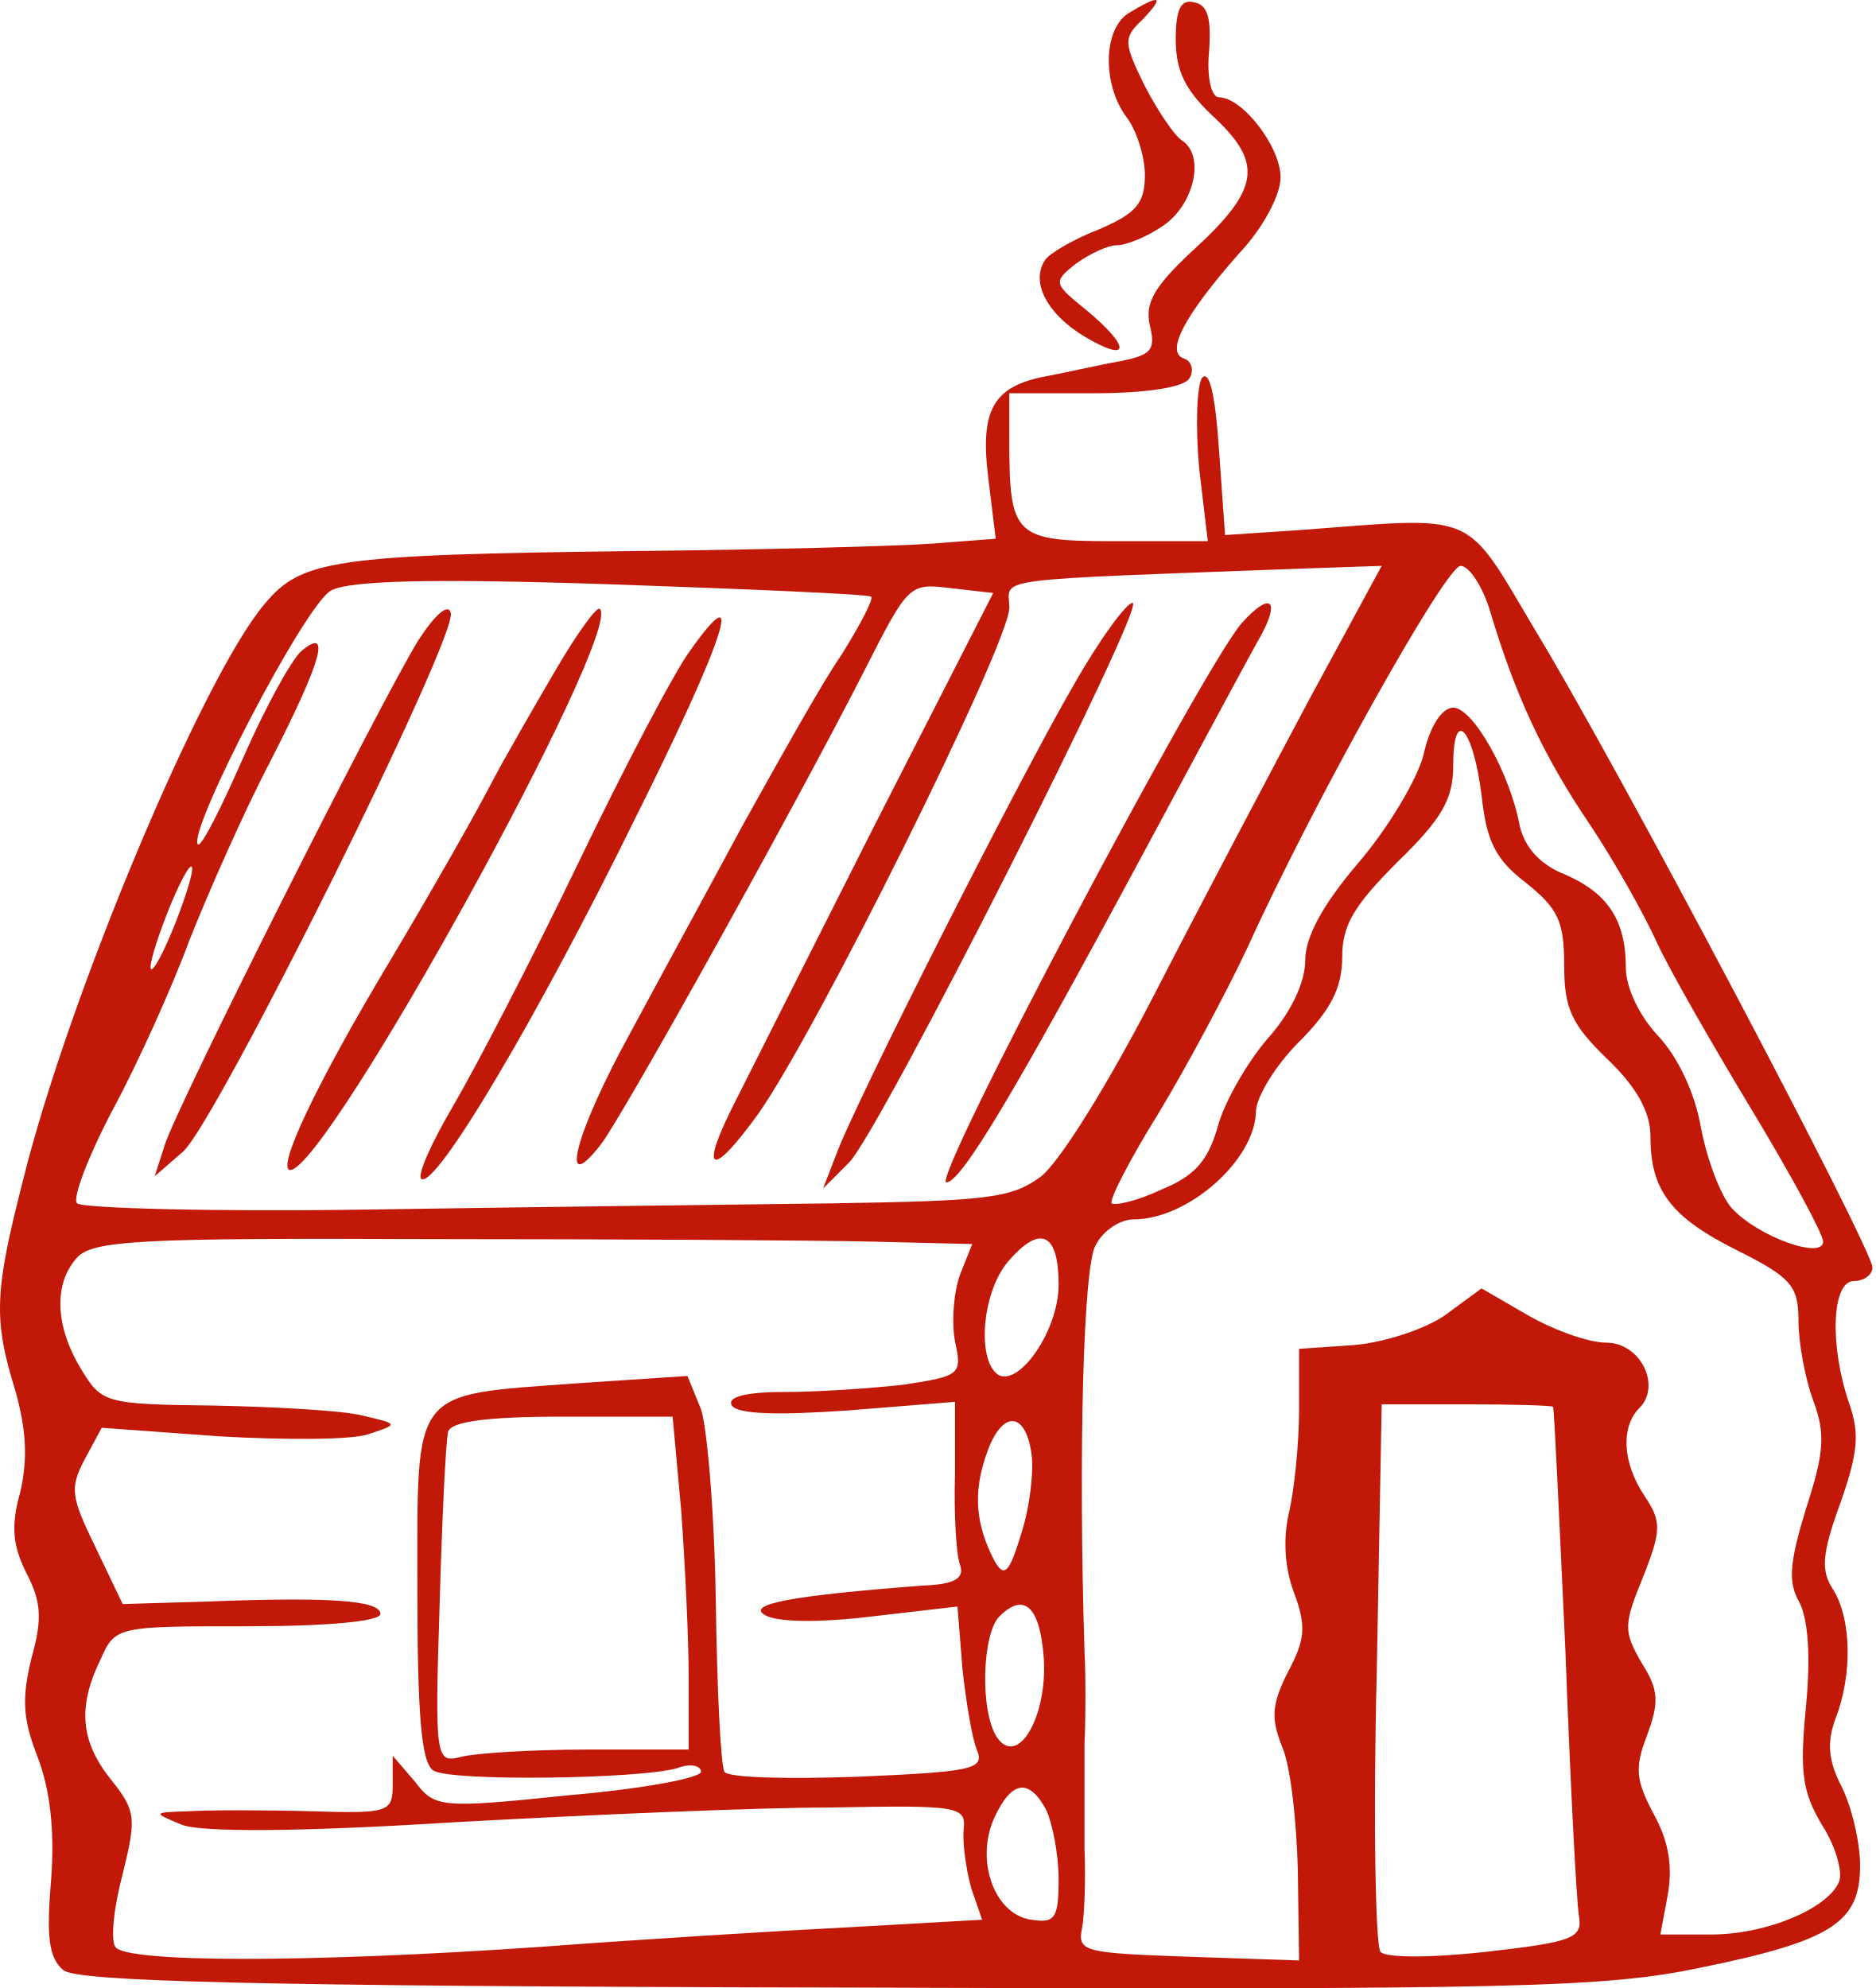
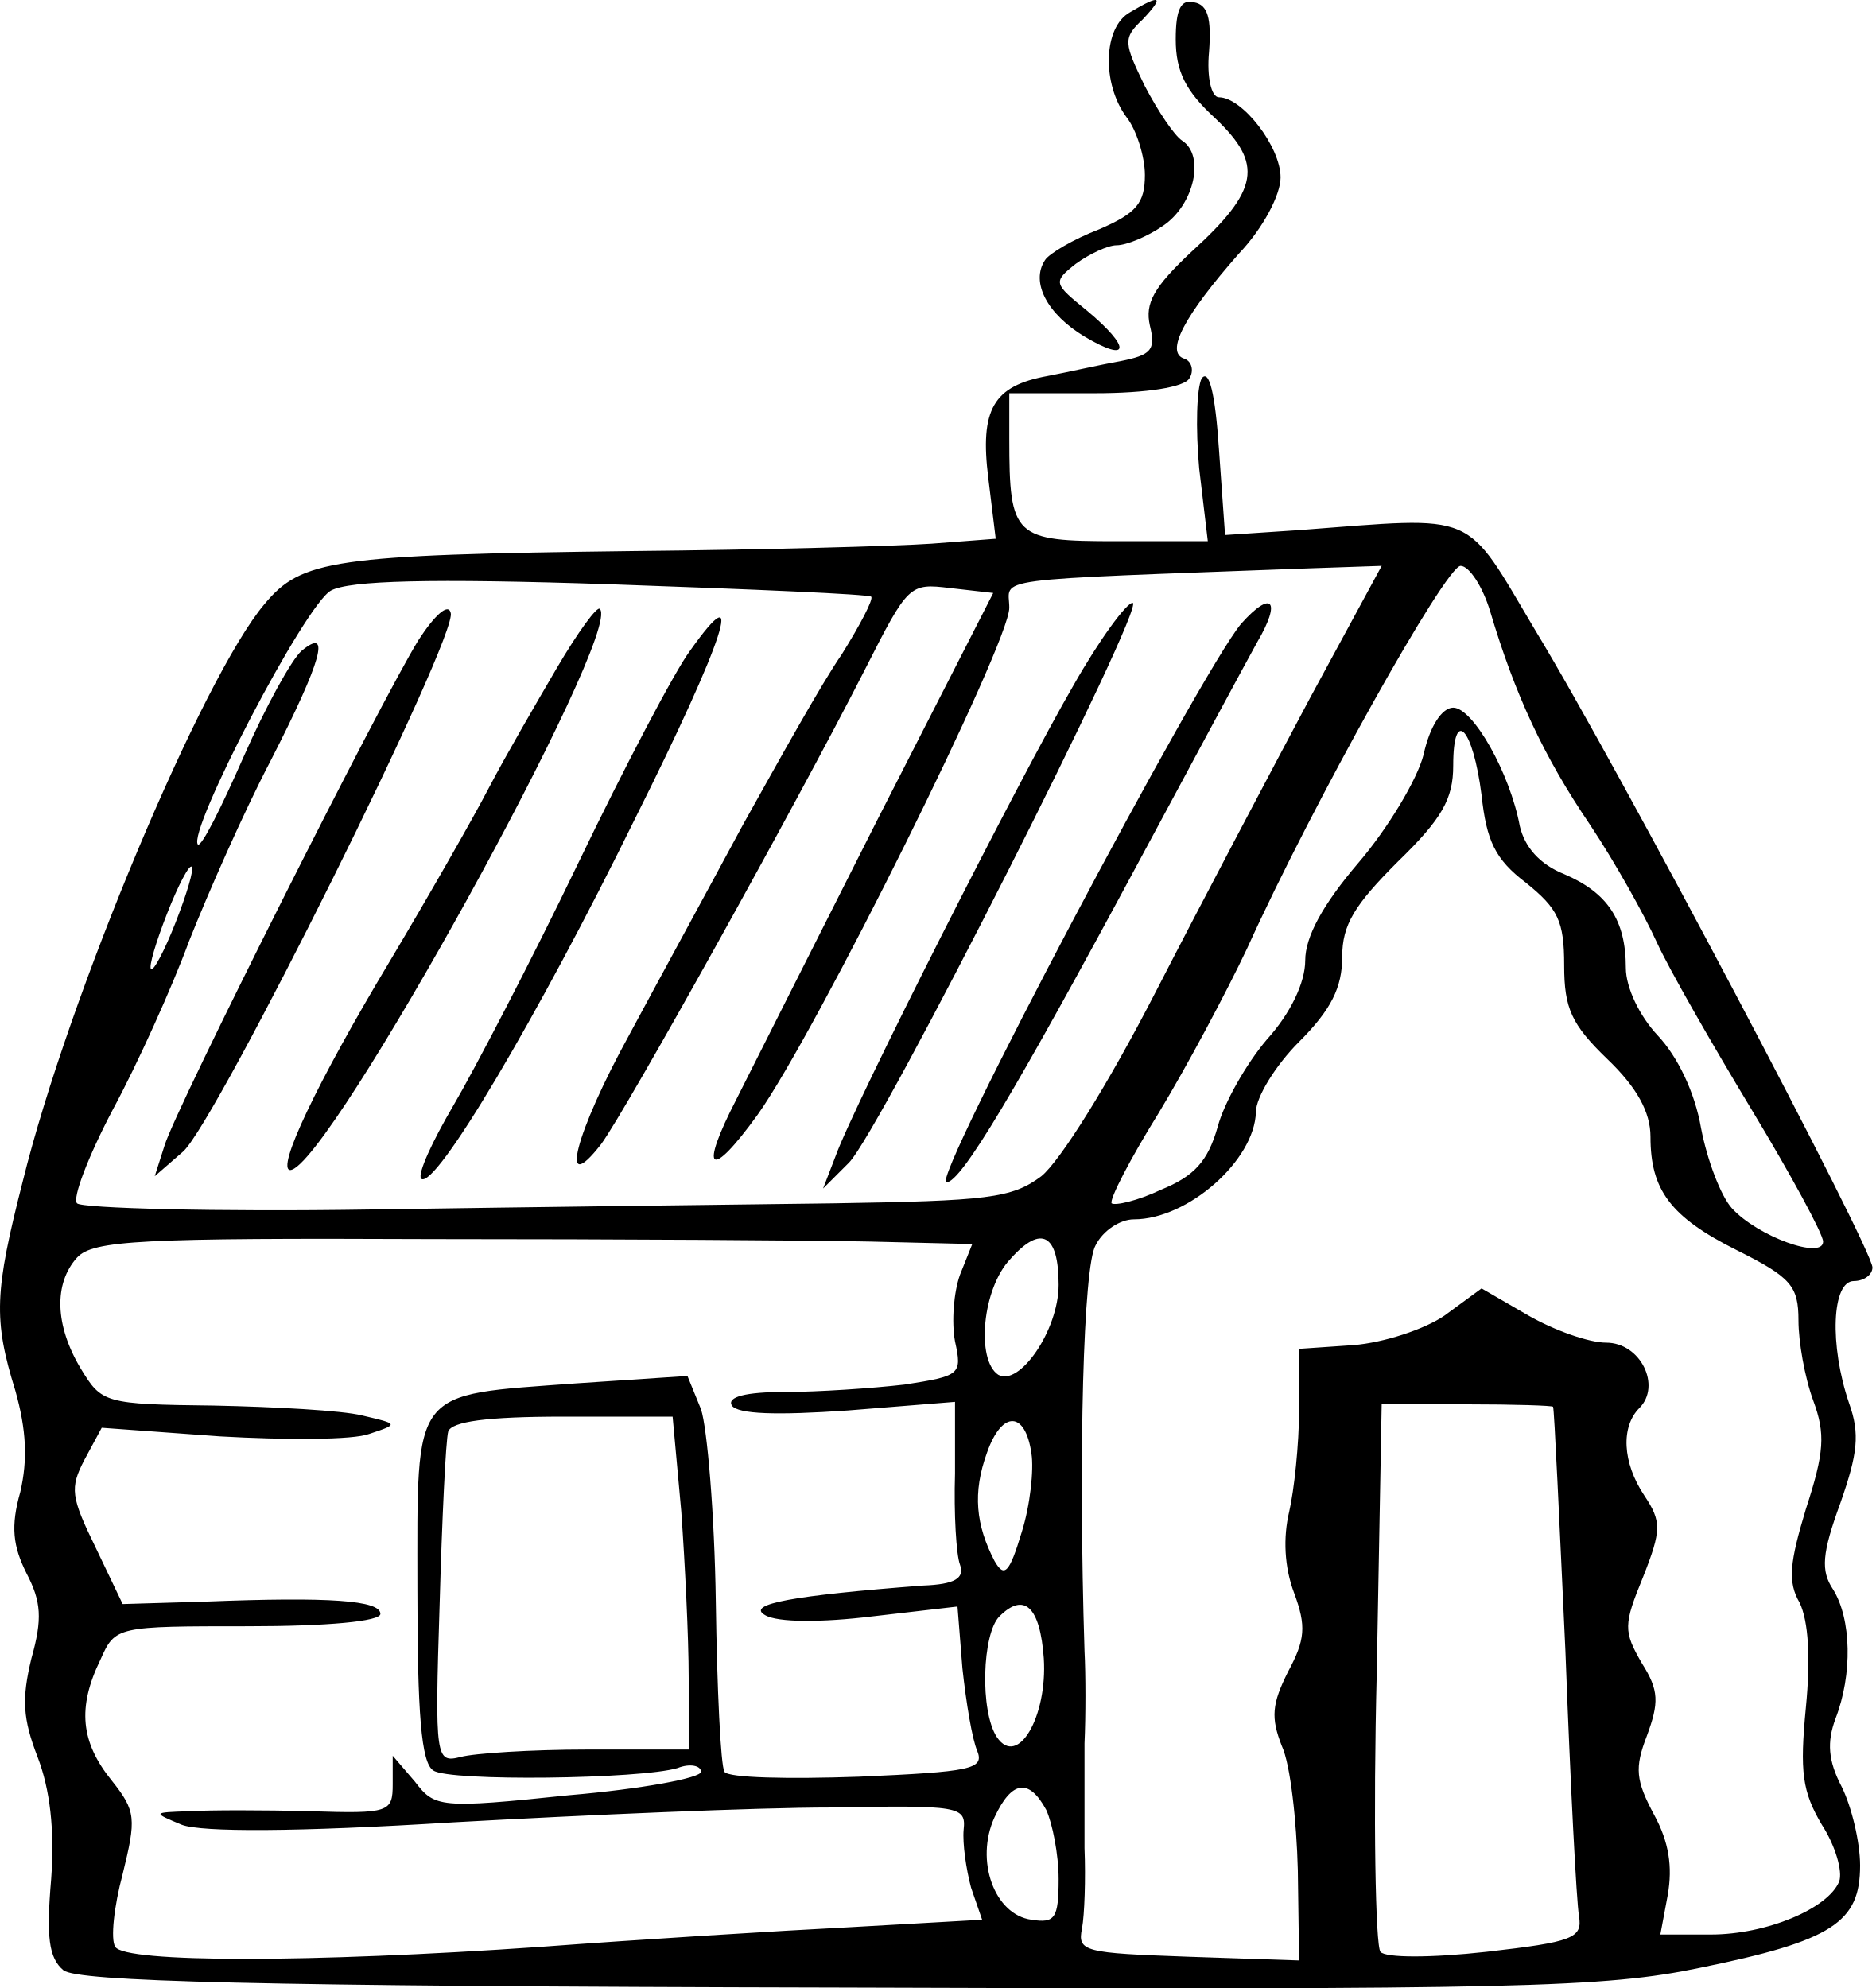
<svg xmlns="http://www.w3.org/2000/svg" width="50" height="53" viewBox="0 0 50 53" fill="none">
-   <path d="M30.127 0.326C29.404 0.721 29.371 2.233 30.028 3.12C30.291 3.449 30.521 4.172 30.521 4.665C30.521 5.422 30.291 5.685 29.305 6.112C28.615 6.375 27.957 6.769 27.859 6.934C27.464 7.525 27.924 8.38 28.911 8.972C30.127 9.695 30.16 9.268 28.976 8.281C28.089 7.558 28.056 7.525 28.68 7.032C29.042 6.769 29.535 6.539 29.765 6.539C30.028 6.539 30.587 6.309 31.014 6.013C31.836 5.454 32.132 4.14 31.508 3.745C31.31 3.614 30.883 2.989 30.521 2.299C29.962 1.148 29.93 1.017 30.456 0.524C31.047 -0.101 30.949 -0.167 30.127 0.326Z" fill="#C21807" />
-   <path d="M31.343 1.049C31.343 1.904 31.606 2.43 32.395 3.153C33.677 4.37 33.579 5.06 31.771 6.704C30.752 7.657 30.521 8.084 30.653 8.676C30.817 9.333 30.686 9.465 29.864 9.629C29.305 9.728 28.451 9.925 27.925 10.024C26.478 10.287 26.117 10.911 26.347 12.752L26.544 14.363L24.835 14.494C23.881 14.56 20.331 14.659 16.88 14.691C8.859 14.79 8.037 14.922 7.051 16.105C5.407 18.044 1.824 26.558 0.608 31.489C-0.148 34.448 -0.181 35.171 0.41 37.078C0.706 38.13 0.739 38.918 0.542 39.773C0.279 40.694 0.345 41.219 0.706 41.943C1.101 42.699 1.134 43.159 0.838 44.211C0.575 45.296 0.608 45.822 1.002 46.841C1.331 47.695 1.462 48.78 1.364 50.095C1.232 51.64 1.298 52.199 1.693 52.528C2.087 52.823 6.623 52.955 22.369 52.988C40.515 53.053 42.783 52.988 45.314 52.462C48.864 51.739 49.587 51.245 49.587 49.733C49.587 49.109 49.357 48.156 49.094 47.63C48.733 46.939 48.7 46.446 48.93 45.822C49.39 44.638 49.357 43.159 48.864 42.37C48.536 41.877 48.568 41.417 49.062 40.069C49.522 38.754 49.587 38.228 49.292 37.406C48.766 35.861 48.831 34.152 49.423 34.152C49.686 34.152 49.916 33.987 49.916 33.79C49.916 33.297 43.177 20.51 40.942 16.828C39.003 13.574 39.463 13.771 34.631 14.133L32.658 14.264L32.494 11.963C32.395 10.484 32.231 9.826 32.034 10.089C31.902 10.352 31.869 11.404 31.968 12.489L32.198 14.428H29.765C27.037 14.428 26.906 14.33 26.906 11.7V10.484H29.174C30.587 10.484 31.573 10.319 31.705 10.089C31.836 9.892 31.771 9.629 31.573 9.563C31.047 9.399 31.573 8.413 33.02 6.769C33.677 6.079 34.138 5.191 34.138 4.731C34.138 3.909 33.118 2.594 32.494 2.594C32.297 2.594 32.165 2.069 32.231 1.378C32.297 0.491 32.198 0.129 31.836 0.063C31.475 -0.035 31.343 0.261 31.343 1.049ZM34.926 18.603C33.874 20.576 32.034 24.06 30.817 26.427C29.535 28.925 28.253 30.963 27.76 31.358C26.971 31.95 26.314 32.015 22.205 32.081C19.641 32.114 14.118 32.18 9.911 32.245C5.736 32.311 2.186 32.212 2.054 32.081C1.923 31.95 2.35 30.832 3.007 29.583C3.665 28.366 4.585 26.328 5.045 25.079C5.539 23.83 6.492 21.66 7.215 20.28C8.596 17.584 8.826 16.697 8.037 17.354C7.774 17.584 7.084 18.833 6.492 20.181C5.9 21.529 5.374 22.581 5.276 22.515C4.98 22.186 8.135 16.105 8.826 15.743C9.319 15.48 11.423 15.415 16.321 15.579C20.068 15.71 23.158 15.842 23.224 15.908C23.29 15.973 22.928 16.664 22.435 17.453C21.909 18.209 20.759 20.28 19.805 21.989C18.885 23.698 17.504 26.23 16.781 27.577C15.335 30.207 14.874 31.982 16.025 30.503C16.682 29.616 21.252 21.397 23.059 17.847C24.21 15.579 24.243 15.546 25.328 15.678L26.478 15.809L23.355 21.923C21.646 25.309 19.97 28.629 19.641 29.287C18.622 31.259 18.918 31.489 20.2 29.714C21.745 27.545 26.906 17.157 26.906 16.204C26.906 15.382 26.149 15.48 34.894 15.152L36.833 15.086L34.926 18.603ZM39.726 16.302C40.383 18.505 41.139 20.148 42.388 21.989C43.046 22.975 43.835 24.389 44.163 25.112C44.492 25.835 45.643 27.84 46.695 29.583C47.747 31.325 48.601 32.903 48.601 33.1C48.601 33.593 46.859 32.968 46.169 32.212C45.873 31.884 45.511 30.93 45.347 30.076C45.183 29.122 44.722 28.169 44.196 27.61C43.703 27.084 43.342 26.328 43.342 25.802C43.342 24.52 42.849 23.797 41.698 23.304C41.041 23.041 40.646 22.581 40.515 22.022C40.252 20.608 39.266 18.866 38.74 18.866C38.444 18.866 38.115 19.359 37.951 20.115C37.786 20.773 36.997 22.088 36.208 23.008C35.255 24.126 34.795 24.98 34.795 25.605C34.795 26.197 34.401 27.019 33.776 27.709C33.217 28.366 32.625 29.418 32.461 30.043C32.198 30.963 31.836 31.358 30.949 31.719C30.324 32.015 29.733 32.147 29.634 32.081C29.568 31.982 30.127 30.898 30.883 29.681C31.639 28.432 32.691 26.46 33.25 25.276C34.992 21.43 38.542 15.086 38.937 15.086C39.167 15.086 39.529 15.645 39.726 16.302ZM39.496 21.2C39.627 22.416 39.857 22.91 40.679 23.534C41.534 24.224 41.698 24.553 41.698 25.737C41.698 26.887 41.895 27.314 42.849 28.235C43.638 28.991 43.999 29.648 43.999 30.306C43.999 31.719 44.525 32.443 46.3 33.33C47.747 34.053 47.944 34.283 47.944 35.204C47.944 35.763 48.108 36.716 48.338 37.34C48.667 38.228 48.634 38.721 48.141 40.233C47.714 41.647 47.648 42.173 47.977 42.732C48.207 43.225 48.273 44.178 48.141 45.526C47.977 47.235 48.042 47.761 48.568 48.649C48.93 49.207 49.127 49.898 49.029 50.161C48.733 50.884 47.089 51.574 45.61 51.574H44.262L44.459 50.522C44.591 49.766 44.492 49.109 44.098 48.386C43.605 47.465 43.572 47.136 43.901 46.282C44.229 45.394 44.229 45.066 43.769 44.342C43.276 43.488 43.276 43.323 43.802 42.041C44.295 40.792 44.295 40.562 43.835 39.872C43.243 38.984 43.21 38.031 43.703 37.538C44.295 36.946 43.736 35.795 42.816 35.795C42.356 35.795 41.435 35.467 40.745 35.072L39.496 34.349L38.51 35.072C37.984 35.434 36.899 35.795 36.077 35.861L34.631 35.96V37.603C34.631 38.491 34.499 39.74 34.368 40.299C34.203 40.989 34.236 41.778 34.499 42.469C34.828 43.356 34.795 43.718 34.335 44.572C33.907 45.427 33.874 45.789 34.17 46.545C34.401 47.038 34.565 48.55 34.598 49.865L34.631 52.265L31.672 52.166C28.911 52.067 28.714 52.035 28.845 51.41C28.911 51.048 28.944 50.095 28.911 49.273C28.911 48.451 28.911 47.202 28.911 46.479C28.944 45.756 28.944 44.638 28.911 44.014C28.746 38.754 28.878 33.757 29.207 33.199C29.404 32.804 29.864 32.508 30.226 32.508C31.672 32.508 33.447 30.93 33.48 29.648C33.48 29.254 34.006 28.399 34.631 27.775C35.485 26.92 35.781 26.328 35.781 25.506C35.781 24.652 36.11 24.126 37.26 22.975C38.444 21.825 38.74 21.299 38.74 20.411C38.74 18.833 39.266 19.392 39.496 21.2ZM4.684 24.586C4.388 25.342 4.092 25.901 4.026 25.835C3.961 25.77 4.158 25.112 4.454 24.356C4.75 23.6 5.045 23.041 5.111 23.107C5.177 23.173 4.98 23.83 4.684 24.586ZM23.191 33.1L25.919 33.166L25.591 33.987C25.426 34.448 25.361 35.237 25.459 35.763C25.656 36.65 25.591 36.683 24.111 36.913C23.257 37.012 21.81 37.11 20.923 37.11C19.871 37.11 19.378 37.242 19.509 37.472C19.674 37.702 20.693 37.735 22.599 37.603L25.459 37.373V39.28C25.426 40.365 25.492 41.45 25.591 41.712C25.722 42.074 25.459 42.239 24.605 42.271C21.153 42.534 19.871 42.764 20.397 43.06C20.726 43.258 21.909 43.258 23.257 43.093L25.525 42.83L25.656 44.474C25.755 45.394 25.919 46.38 26.051 46.676C26.248 47.169 25.887 47.235 22.895 47.367C21.021 47.432 19.411 47.4 19.312 47.235C19.213 47.071 19.115 45.033 19.082 42.699C19.049 40.365 18.852 38.064 18.688 37.571L18.326 36.683L15.367 36.88C10.93 37.209 11.127 36.946 11.127 42.37C11.127 45.657 11.226 47.005 11.554 47.202C11.982 47.498 17.077 47.432 18.063 47.136C18.392 47.005 18.688 47.071 18.688 47.235C18.688 47.4 17.11 47.695 15.17 47.86C11.719 48.221 11.587 48.188 11.061 47.498L10.469 46.808V47.564C10.469 48.32 10.371 48.353 8.267 48.287C7.018 48.254 5.604 48.254 5.045 48.287C4.059 48.32 4.059 48.32 4.848 48.649C5.374 48.846 7.872 48.846 12.08 48.583C15.63 48.386 20.167 48.188 22.139 48.188C25.591 48.123 25.755 48.156 25.689 48.78C25.656 49.142 25.755 49.832 25.887 50.325L26.182 51.18L22.698 51.377C20.759 51.476 17.044 51.706 14.414 51.903C8.267 52.33 3.336 52.33 3.073 51.903C2.942 51.706 3.04 50.818 3.27 49.964C3.632 48.484 3.632 48.287 2.975 47.465C2.153 46.446 2.054 45.526 2.679 44.244C3.073 43.356 3.106 43.356 6.623 43.356C8.727 43.356 10.141 43.225 10.141 43.027C10.141 42.666 8.793 42.567 5.473 42.699L3.27 42.764L2.547 41.252C1.89 39.905 1.857 39.675 2.251 38.918L2.712 38.064L5.867 38.294C7.61 38.392 9.418 38.392 9.845 38.228C10.634 37.965 10.634 37.965 9.648 37.735C9.122 37.603 7.314 37.505 5.703 37.472C2.777 37.439 2.712 37.406 2.153 36.486C1.462 35.335 1.43 34.218 2.054 33.527C2.481 33.067 3.731 33.001 11.521 33.034C16.452 33.034 21.712 33.067 23.191 33.1ZM28.221 34.251C28.221 35.467 27.169 36.979 26.61 36.65C26.018 36.256 26.182 34.349 26.939 33.56C27.76 32.64 28.221 32.903 28.221 34.251ZM41.402 37.505C41.435 37.571 41.567 40.496 41.731 44.014C41.862 47.531 42.027 50.72 42.093 51.081C42.191 51.673 41.928 51.772 39.627 52.035C38.148 52.199 36.932 52.199 36.8 52.035C36.669 51.87 36.603 48.517 36.702 44.572L36.833 37.439H39.101C40.35 37.439 41.402 37.472 41.402 37.505ZM18.162 40.299C18.26 41.68 18.359 43.652 18.359 44.737V46.643H15.663C14.151 46.643 12.639 46.742 12.277 46.841C11.62 47.005 11.587 46.906 11.719 42.797C11.784 40.496 11.883 38.392 11.949 38.162C12.047 37.899 12.968 37.768 15.006 37.768H17.931L18.162 40.299ZM27.497 38.754C27.563 39.181 27.464 40.135 27.234 40.858C26.906 41.943 26.774 42.074 26.511 41.614C26.018 40.661 25.919 39.806 26.314 38.721C26.708 37.603 27.333 37.603 27.497 38.754ZM27.826 44.211C27.925 45.756 27.136 47.136 26.577 46.315C26.117 45.624 26.182 43.553 26.643 43.093C27.3 42.436 27.727 42.83 27.826 44.211ZM27.892 48.254C28.056 48.616 28.221 49.438 28.221 50.095C28.221 51.147 28.122 51.278 27.497 51.18C26.511 51.048 25.985 49.602 26.511 48.451C26.971 47.465 27.431 47.4 27.892 48.254Z" fill="#C21807" />
-   <path d="M11.16 17.058C10.141 18.702 4.684 29.55 4.388 30.536L4.125 31.358L4.881 30.701C5.769 29.912 12.245 16.894 12.014 16.335C11.949 16.072 11.587 16.401 11.16 17.058Z" fill="#C21807" />
-   <path d="M14.841 17.814C14.283 18.768 13.461 20.181 13.033 21.003C12.606 21.825 11.423 23.896 10.404 25.605C8.431 28.892 7.347 31.193 7.741 31.193C8.76 31.128 16.616 16.861 15.992 16.236C15.926 16.138 15.4 16.861 14.841 17.814Z" fill="#C21807" />
-   <path d="M28.615 18.275C27.201 20.707 22.764 29.451 22.271 30.832L21.942 31.686L22.632 30.996C23.454 30.174 30.587 16.072 30.193 16.072C30.029 16.072 29.305 17.058 28.615 18.275Z" fill="#C21807" />
-   <path d="M33.085 16.631C31.968 17.979 24.802 31.522 25.229 31.522C25.623 31.522 27.07 29.09 30.357 22.975C31.77 20.346 33.184 17.716 33.513 17.124C34.17 16.006 33.907 15.711 33.085 16.631Z" fill="#C21807" />
-   <path d="M18.392 17.354C17.997 17.88 16.649 20.444 15.4 23.041C14.151 25.638 12.639 28.531 12.08 29.484C11.521 30.437 11.127 31.292 11.226 31.424C11.587 31.752 14.348 27.084 16.913 21.858C19.345 16.993 19.904 15.217 18.392 17.354Z" fill="#C21807" />
+   <path d="M30.127 0.326C29.404 0.721 29.371 2.233 30.028 3.12C30.291 3.449 30.521 4.172 30.521 4.665C30.521 5.422 30.291 5.685 29.305 6.112C28.615 6.375 27.957 6.769 27.859 6.934C27.464 7.525 27.924 8.38 28.911 8.972C30.127 9.695 30.16 9.268 28.976 8.281C28.089 7.558 28.056 7.525 28.68 7.032C29.042 6.769 29.535 6.539 29.765 6.539C30.028 6.539 30.587 6.309 31.014 6.013C31.836 5.454 32.132 4.14 31.508 3.745C31.31 3.614 30.883 2.989 30.521 2.299C29.962 1.148 29.93 1.017 30.456 0.524C31.047 -0.101 30.949 -0.167 30.127 0.326Z" fill="currentColor" />
+   <path d="M31.343 1.049C31.343 1.904 31.606 2.43 32.395 3.153C33.677 4.37 33.579 5.06 31.771 6.704C30.752 7.657 30.521 8.084 30.653 8.676C30.817 9.333 30.686 9.465 29.864 9.629C29.305 9.728 28.451 9.925 27.925 10.024C26.478 10.287 26.117 10.911 26.347 12.752L26.544 14.363L24.835 14.494C23.881 14.56 20.331 14.659 16.88 14.691C8.859 14.79 8.037 14.922 7.051 16.105C5.407 18.044 1.824 26.558 0.608 31.489C-0.148 34.448 -0.181 35.171 0.41 37.078C0.706 38.13 0.739 38.918 0.542 39.773C0.279 40.694 0.345 41.219 0.706 41.943C1.101 42.699 1.134 43.159 0.838 44.211C0.575 45.296 0.608 45.822 1.002 46.841C1.331 47.695 1.462 48.78 1.364 50.095C1.232 51.64 1.298 52.199 1.693 52.528C2.087 52.823 6.623 52.955 22.369 52.988C40.515 53.053 42.783 52.988 45.314 52.462C48.864 51.739 49.587 51.245 49.587 49.733C49.587 49.109 49.357 48.156 49.094 47.63C48.733 46.939 48.7 46.446 48.93 45.822C49.39 44.638 49.357 43.159 48.864 42.37C48.536 41.877 48.568 41.417 49.062 40.069C49.522 38.754 49.587 38.228 49.292 37.406C48.766 35.861 48.831 34.152 49.423 34.152C49.686 34.152 49.916 33.987 49.916 33.79C49.916 33.297 43.177 20.51 40.942 16.828C39.003 13.574 39.463 13.771 34.631 14.133L32.658 14.264L32.494 11.963C32.395 10.484 32.231 9.826 32.034 10.089C31.902 10.352 31.869 11.404 31.968 12.489L32.198 14.428H29.765C27.037 14.428 26.906 14.33 26.906 11.7V10.484H29.174C30.587 10.484 31.573 10.319 31.705 10.089C31.836 9.892 31.771 9.629 31.573 9.563C31.047 9.399 31.573 8.413 33.02 6.769C33.677 6.079 34.138 5.191 34.138 4.731C34.138 3.909 33.118 2.594 32.494 2.594C32.297 2.594 32.165 2.069 32.231 1.378C32.297 0.491 32.198 0.129 31.836 0.063C31.475 -0.035 31.343 0.261 31.343 1.049ZM34.926 18.603C33.874 20.576 32.034 24.06 30.817 26.427C29.535 28.925 28.253 30.963 27.76 31.358C26.971 31.95 26.314 32.015 22.205 32.081C19.641 32.114 14.118 32.18 9.911 32.245C5.736 32.311 2.186 32.212 2.054 32.081C1.923 31.95 2.35 30.832 3.007 29.583C3.665 28.366 4.585 26.328 5.045 25.079C5.539 23.83 6.492 21.66 7.215 20.28C8.596 17.584 8.826 16.697 8.037 17.354C7.774 17.584 7.084 18.833 6.492 20.181C5.9 21.529 5.374 22.581 5.276 22.515C4.98 22.186 8.135 16.105 8.826 15.743C9.319 15.48 11.423 15.415 16.321 15.579C20.068 15.71 23.158 15.842 23.224 15.908C23.29 15.973 22.928 16.664 22.435 17.453C21.909 18.209 20.759 20.28 19.805 21.989C18.885 23.698 17.504 26.23 16.781 27.577C15.335 30.207 14.874 31.982 16.025 30.503C16.682 29.616 21.252 21.397 23.059 17.847C24.21 15.579 24.243 15.546 25.328 15.678L26.478 15.809L23.355 21.923C21.646 25.309 19.97 28.629 19.641 29.287C18.622 31.259 18.918 31.489 20.2 29.714C21.745 27.545 26.906 17.157 26.906 16.204C26.906 15.382 26.149 15.48 34.894 15.152L36.833 15.086L34.926 18.603ZM39.726 16.302C40.383 18.505 41.139 20.148 42.388 21.989C43.046 22.975 43.835 24.389 44.163 25.112C44.492 25.835 45.643 27.84 46.695 29.583C47.747 31.325 48.601 32.903 48.601 33.1C48.601 33.593 46.859 32.968 46.169 32.212C45.873 31.884 45.511 30.93 45.347 30.076C45.183 29.122 44.722 28.169 44.196 27.61C43.703 27.084 43.342 26.328 43.342 25.802C43.342 24.52 42.849 23.797 41.698 23.304C41.041 23.041 40.646 22.581 40.515 22.022C40.252 20.608 39.266 18.866 38.74 18.866C38.444 18.866 38.115 19.359 37.951 20.115C37.786 20.773 36.997 22.088 36.208 23.008C35.255 24.126 34.795 24.98 34.795 25.605C34.795 26.197 34.401 27.019 33.776 27.709C33.217 28.366 32.625 29.418 32.461 30.043C32.198 30.963 31.836 31.358 30.949 31.719C30.324 32.015 29.733 32.147 29.634 32.081C29.568 31.982 30.127 30.898 30.883 29.681C31.639 28.432 32.691 26.46 33.25 25.276C34.992 21.43 38.542 15.086 38.937 15.086C39.167 15.086 39.529 15.645 39.726 16.302ZM39.496 21.2C39.627 22.416 39.857 22.91 40.679 23.534C41.534 24.224 41.698 24.553 41.698 25.737C41.698 26.887 41.895 27.314 42.849 28.235C43.638 28.991 43.999 29.648 43.999 30.306C43.999 31.719 44.525 32.443 46.3 33.33C47.747 34.053 47.944 34.283 47.944 35.204C47.944 35.763 48.108 36.716 48.338 37.34C48.667 38.228 48.634 38.721 48.141 40.233C47.714 41.647 47.648 42.173 47.977 42.732C48.207 43.225 48.273 44.178 48.141 45.526C47.977 47.235 48.042 47.761 48.568 48.649C48.93 49.207 49.127 49.898 49.029 50.161C48.733 50.884 47.089 51.574 45.61 51.574H44.262L44.459 50.522C44.591 49.766 44.492 49.109 44.098 48.386C43.605 47.465 43.572 47.136 43.901 46.282C44.229 45.394 44.229 45.066 43.769 44.342C43.276 43.488 43.276 43.323 43.802 42.041C44.295 40.792 44.295 40.562 43.835 39.872C43.243 38.984 43.21 38.031 43.703 37.538C44.295 36.946 43.736 35.795 42.816 35.795C42.356 35.795 41.435 35.467 40.745 35.072L39.496 34.349L38.51 35.072C37.984 35.434 36.899 35.795 36.077 35.861L34.631 35.96V37.603C34.631 38.491 34.499 39.74 34.368 40.299C34.203 40.989 34.236 41.778 34.499 42.469C34.828 43.356 34.795 43.718 34.335 44.572C33.907 45.427 33.874 45.789 34.17 46.545C34.401 47.038 34.565 48.55 34.598 49.865L34.631 52.265L31.672 52.166C28.911 52.067 28.714 52.035 28.845 51.41C28.911 51.048 28.944 50.095 28.911 49.273C28.911 48.451 28.911 47.202 28.911 46.479C28.944 45.756 28.944 44.638 28.911 44.014C28.746 38.754 28.878 33.757 29.207 33.199C29.404 32.804 29.864 32.508 30.226 32.508C31.672 32.508 33.447 30.93 33.48 29.648C33.48 29.254 34.006 28.399 34.631 27.775C35.485 26.92 35.781 26.328 35.781 25.506C35.781 24.652 36.11 24.126 37.26 22.975C38.444 21.825 38.74 21.299 38.74 20.411C38.74 18.833 39.266 19.392 39.496 21.2ZM4.684 24.586C4.388 25.342 4.092 25.901 4.026 25.835C3.961 25.77 4.158 25.112 4.454 24.356C4.75 23.6 5.045 23.041 5.111 23.107C5.177 23.173 4.98 23.83 4.684 24.586ZM23.191 33.1L25.919 33.166L25.591 33.987C25.426 34.448 25.361 35.237 25.459 35.763C25.656 36.65 25.591 36.683 24.111 36.913C23.257 37.012 21.81 37.11 20.923 37.11C19.871 37.11 19.378 37.242 19.509 37.472C19.674 37.702 20.693 37.735 22.599 37.603L25.459 37.373V39.28C25.426 40.365 25.492 41.45 25.591 41.712C25.722 42.074 25.459 42.239 24.605 42.271C21.153 42.534 19.871 42.764 20.397 43.06C20.726 43.258 21.909 43.258 23.257 43.093L25.525 42.83L25.656 44.474C25.755 45.394 25.919 46.38 26.051 46.676C26.248 47.169 25.887 47.235 22.895 47.367C21.021 47.432 19.411 47.4 19.312 47.235C19.213 47.071 19.115 45.033 19.082 42.699C19.049 40.365 18.852 38.064 18.688 37.571L18.326 36.683L15.367 36.88C10.93 37.209 11.127 36.946 11.127 42.37C11.127 45.657 11.226 47.005 11.554 47.202C11.982 47.498 17.077 47.432 18.063 47.136C18.392 47.005 18.688 47.071 18.688 47.235C18.688 47.4 17.11 47.695 15.17 47.86C11.719 48.221 11.587 48.188 11.061 47.498L10.469 46.808V47.564C10.469 48.32 10.371 48.353 8.267 48.287C7.018 48.254 5.604 48.254 5.045 48.287C4.059 48.32 4.059 48.32 4.848 48.649C5.374 48.846 7.872 48.846 12.08 48.583C15.63 48.386 20.167 48.188 22.139 48.188C25.591 48.123 25.755 48.156 25.689 48.78C25.656 49.142 25.755 49.832 25.887 50.325L26.182 51.18L22.698 51.377C20.759 51.476 17.044 51.706 14.414 51.903C8.267 52.33 3.336 52.33 3.073 51.903C2.942 51.706 3.04 50.818 3.27 49.964C3.632 48.484 3.632 48.287 2.975 47.465C2.153 46.446 2.054 45.526 2.679 44.244C3.073 43.356 3.106 43.356 6.623 43.356C8.727 43.356 10.141 43.225 10.141 43.027C10.141 42.666 8.793 42.567 5.473 42.699L3.27 42.764L2.547 41.252C1.89 39.905 1.857 39.675 2.251 38.918L2.712 38.064L5.867 38.294C7.61 38.392 9.418 38.392 9.845 38.228C10.634 37.965 10.634 37.965 9.648 37.735C9.122 37.603 7.314 37.505 5.703 37.472C2.777 37.439 2.712 37.406 2.153 36.486C1.462 35.335 1.43 34.218 2.054 33.527C2.481 33.067 3.731 33.001 11.521 33.034C16.452 33.034 21.712 33.067 23.191 33.1ZM28.221 34.251C28.221 35.467 27.169 36.979 26.61 36.65C26.018 36.256 26.182 34.349 26.939 33.56C27.76 32.64 28.221 32.903 28.221 34.251ZM41.402 37.505C41.435 37.571 41.567 40.496 41.731 44.014C41.862 47.531 42.027 50.72 42.093 51.081C42.191 51.673 41.928 51.772 39.627 52.035C38.148 52.199 36.932 52.199 36.8 52.035C36.669 51.87 36.603 48.517 36.702 44.572L36.833 37.439H39.101C40.35 37.439 41.402 37.472 41.402 37.505ZM18.162 40.299C18.26 41.68 18.359 43.652 18.359 44.737V46.643H15.663C14.151 46.643 12.639 46.742 12.277 46.841C11.62 47.005 11.587 46.906 11.719 42.797C11.784 40.496 11.883 38.392 11.949 38.162C12.047 37.899 12.968 37.768 15.006 37.768H17.931L18.162 40.299ZM27.497 38.754C27.563 39.181 27.464 40.135 27.234 40.858C26.906 41.943 26.774 42.074 26.511 41.614C26.018 40.661 25.919 39.806 26.314 38.721C26.708 37.603 27.333 37.603 27.497 38.754ZM27.826 44.211C27.925 45.756 27.136 47.136 26.577 46.315C26.117 45.624 26.182 43.553 26.643 43.093C27.3 42.436 27.727 42.83 27.826 44.211ZM27.892 48.254C28.056 48.616 28.221 49.438 28.221 50.095C28.221 51.147 28.122 51.278 27.497 51.18C26.511 51.048 25.985 49.602 26.511 48.451C26.971 47.465 27.431 47.4 27.892 48.254Z" fill="currentColor" />
+   <path d="M11.16 17.058C10.141 18.702 4.684 29.55 4.388 30.536L4.125 31.358L4.881 30.701C5.769 29.912 12.245 16.894 12.014 16.335C11.949 16.072 11.587 16.401 11.16 17.058Z" fill="currentColor" />
+   <path d="M14.841 17.814C14.283 18.768 13.461 20.181 13.033 21.003C12.606 21.825 11.423 23.896 10.404 25.605C8.431 28.892 7.347 31.193 7.741 31.193C8.76 31.128 16.616 16.861 15.992 16.236C15.926 16.138 15.4 16.861 14.841 17.814Z" fill="currentColor" />
+   <path d="M28.615 18.275C27.201 20.707 22.764 29.451 22.271 30.832L21.942 31.686L22.632 30.996C23.454 30.174 30.587 16.072 30.193 16.072C30.029 16.072 29.305 17.058 28.615 18.275Z" fill="currentColor" />
+   <path d="M33.085 16.631C31.968 17.979 24.802 31.522 25.229 31.522C25.623 31.522 27.07 29.09 30.357 22.975C31.77 20.346 33.184 17.716 33.513 17.124C34.17 16.006 33.907 15.711 33.085 16.631Z" fill="currentColor" />
+   <path d="M18.392 17.354C17.997 17.88 16.649 20.444 15.4 23.041C14.151 25.638 12.639 28.531 12.08 29.484C11.521 30.437 11.127 31.292 11.226 31.424C11.587 31.752 14.348 27.084 16.913 21.858C19.345 16.993 19.904 15.217 18.392 17.354Z" fill="currentColor" />
</svg>
